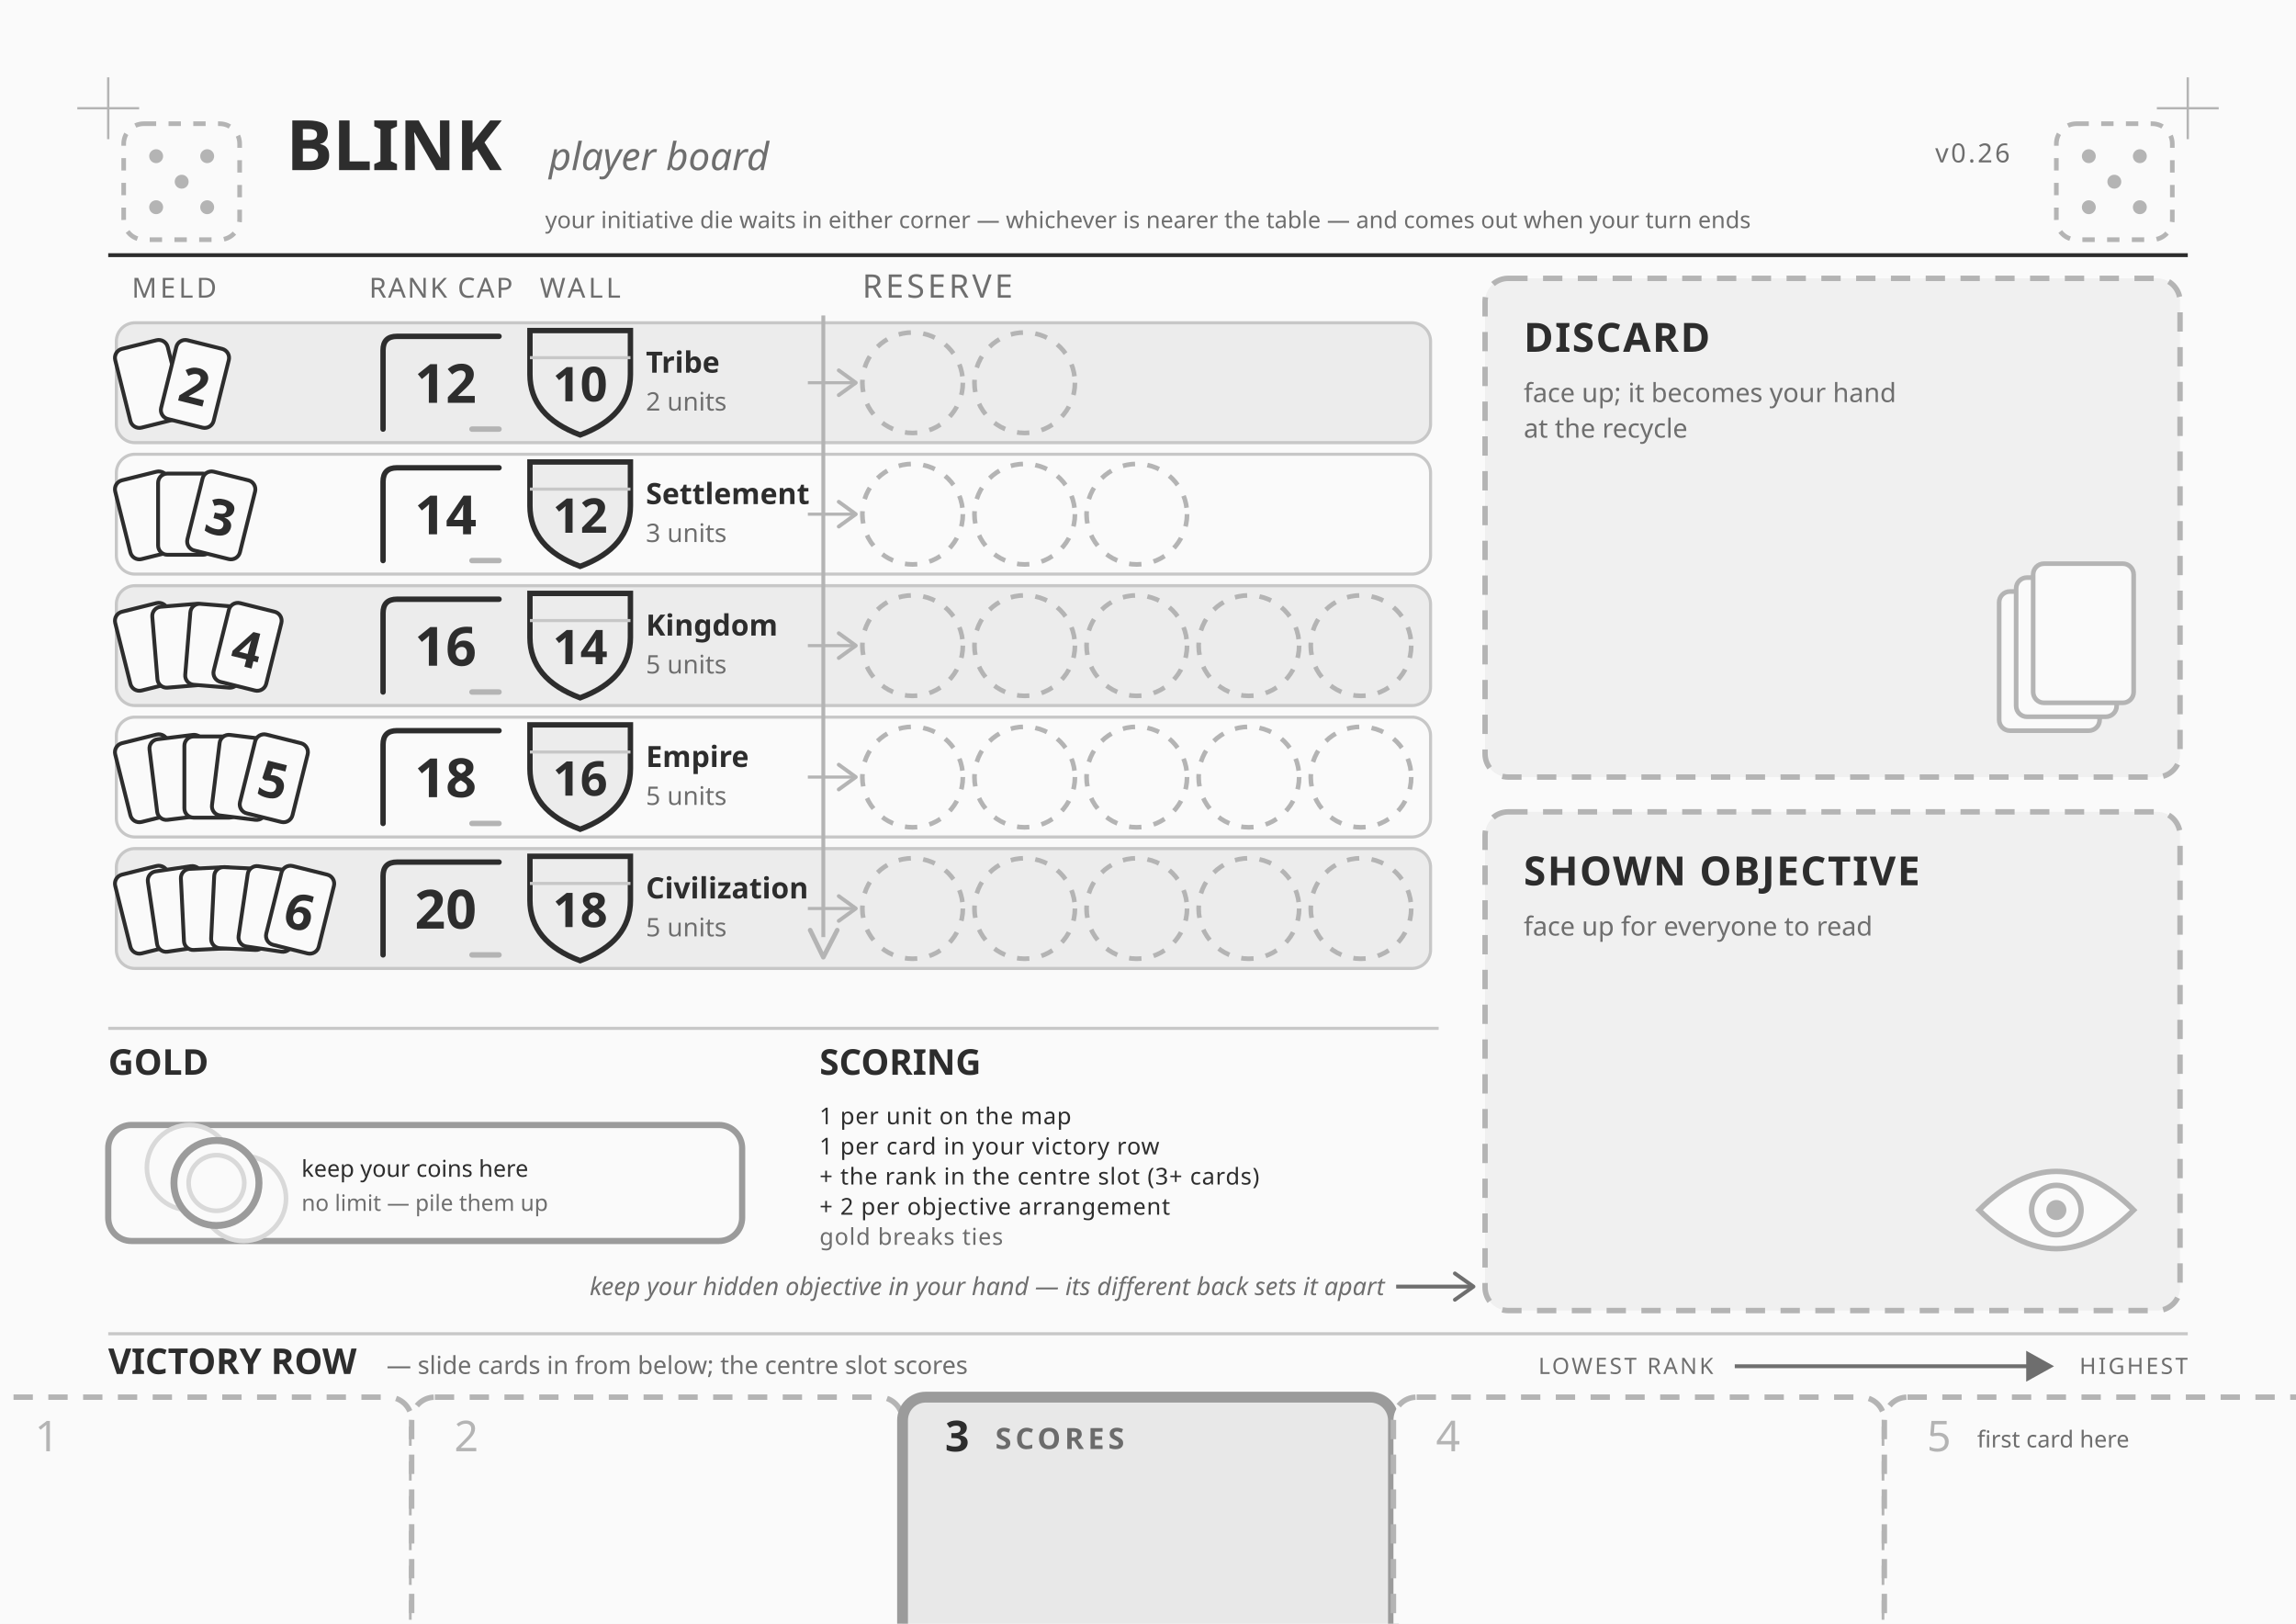
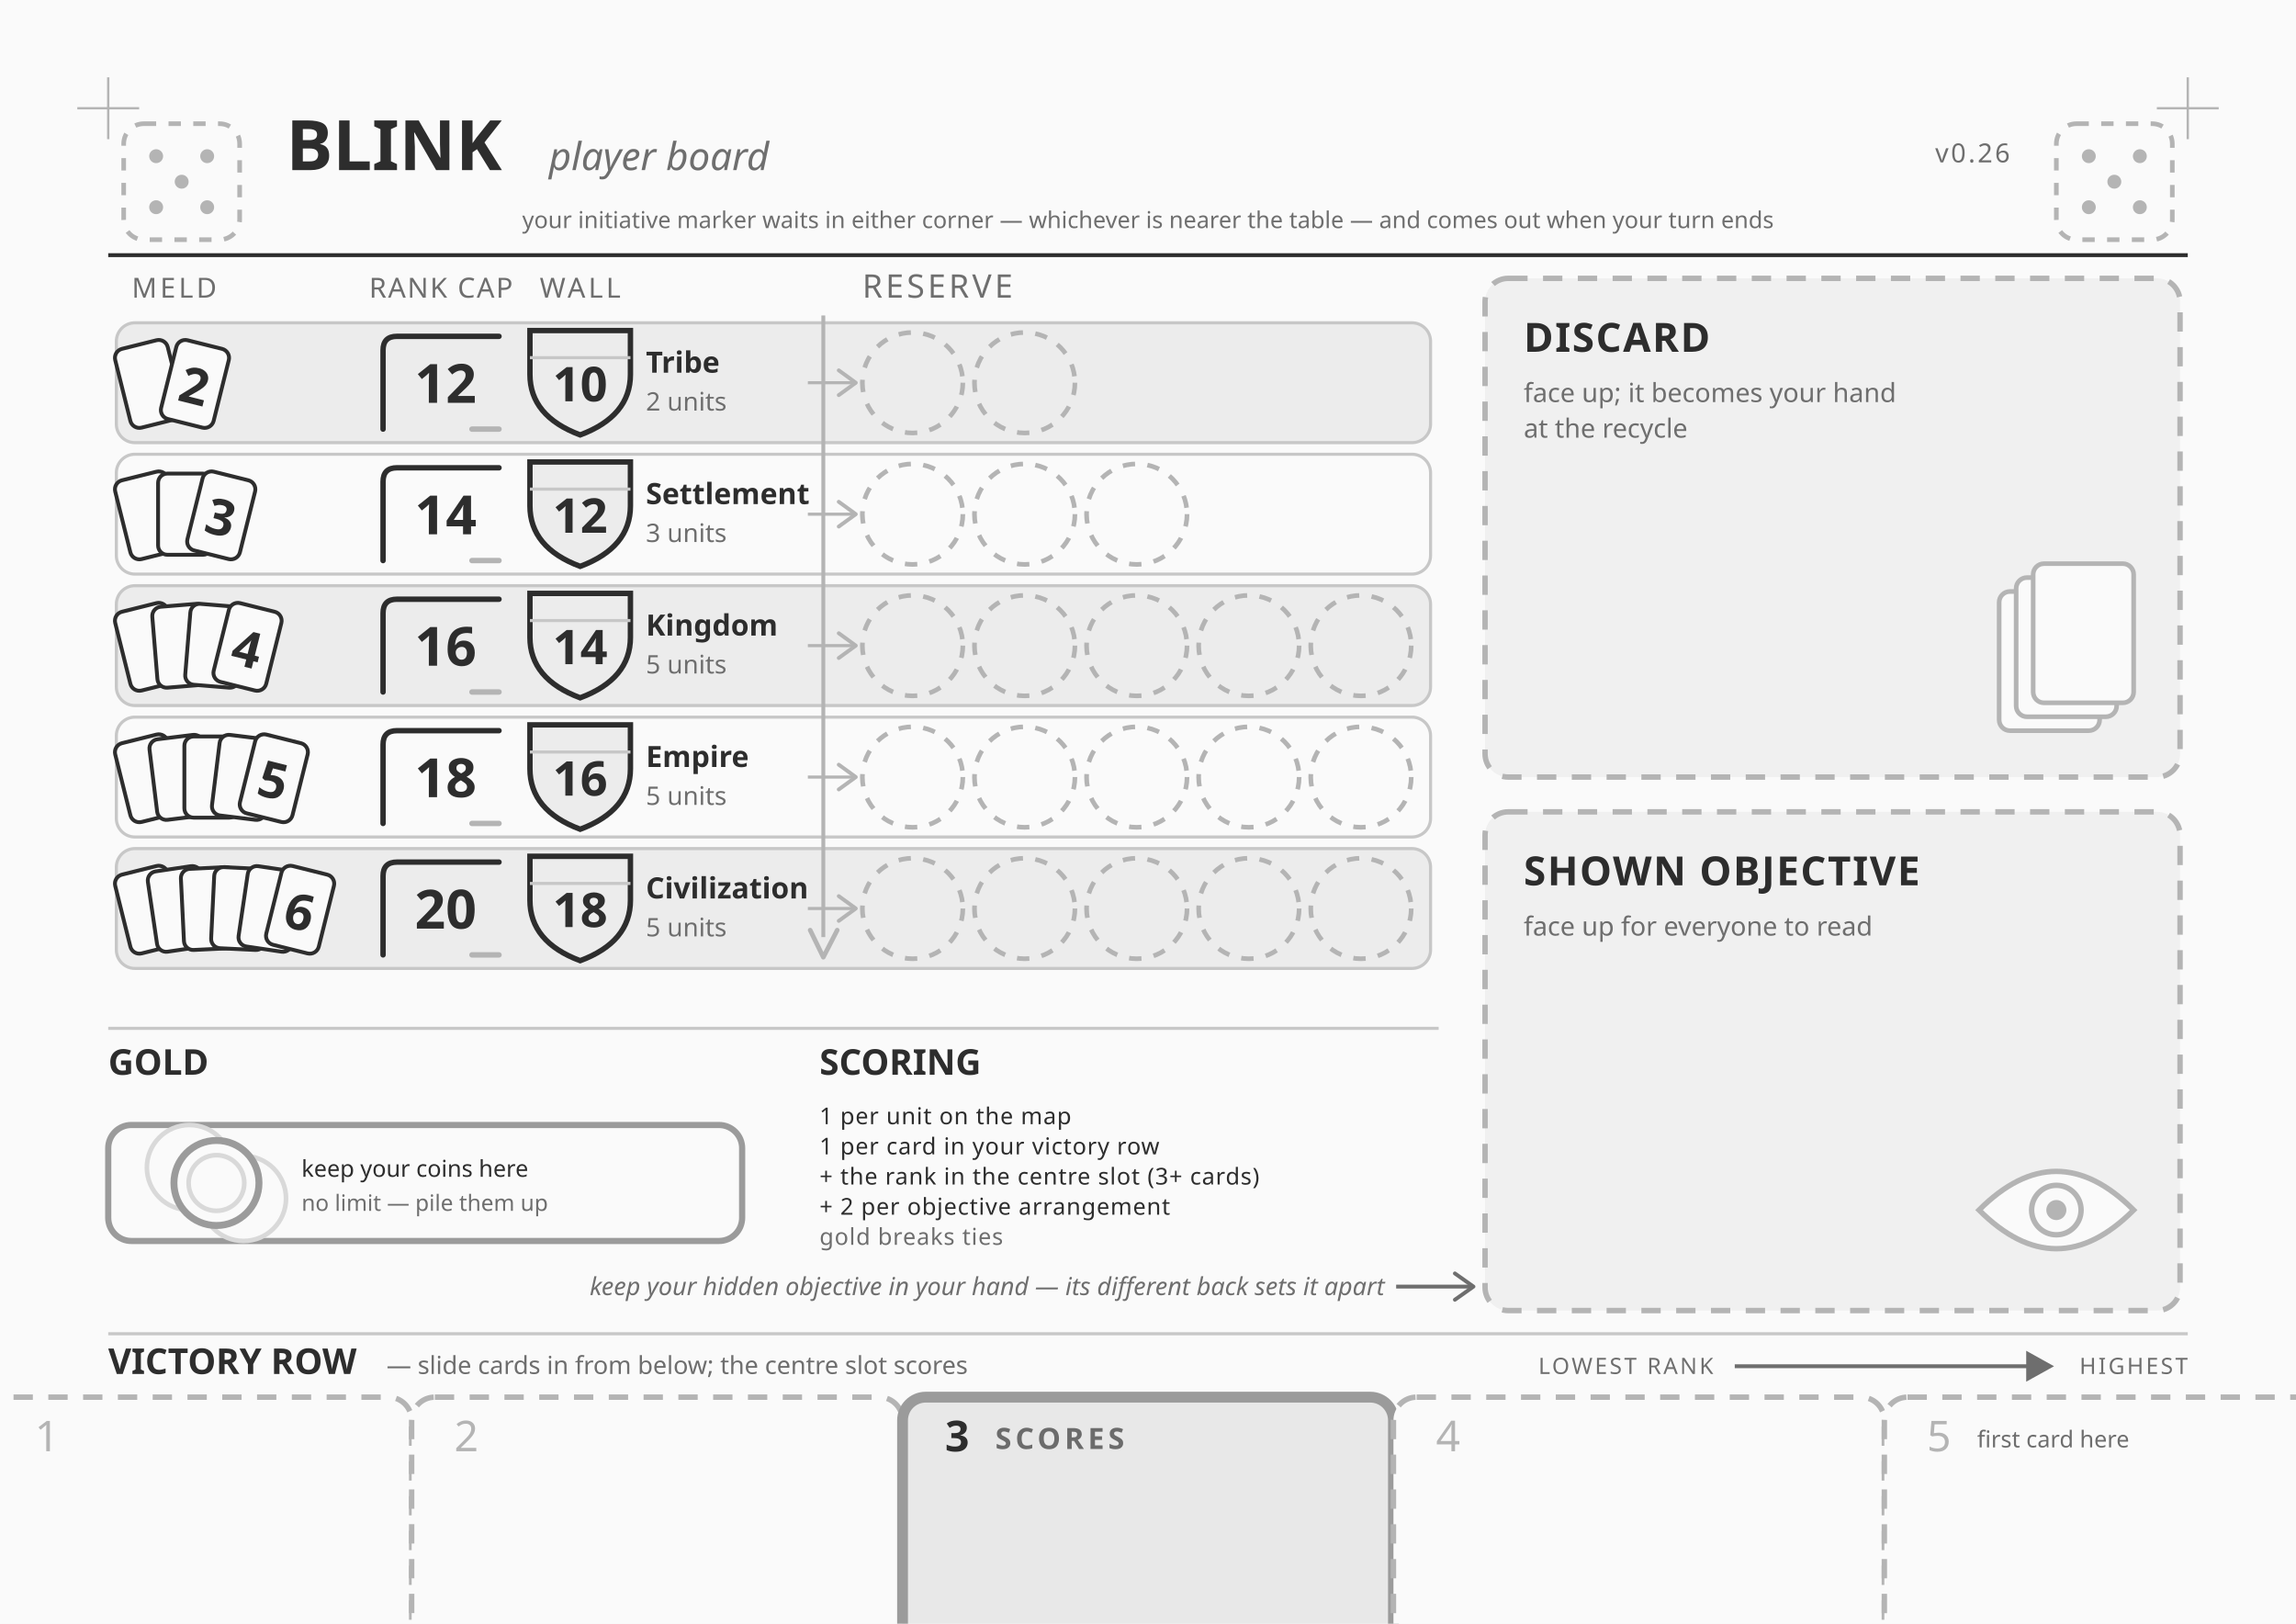
<svg xmlns="http://www.w3.org/2000/svg" width="297.0mm" height="210.0mm" viewBox="0 0 297.0 210.0">
  <defs>
    <pattern id="h-mountain" width="6" height="6" patternUnits="userSpaceOnUse">
      <rect width="6" height="6" fill="#fff" />
      <path d="M0 6 L6 0 M-1 1 L1 -1 M5 7 L7 5 M0 0 L6 6 M-1 5 L1 7 M5 -1 L7 1" stroke="#000" stroke-width=".55" />
    </pattern>
    <pattern id="h-forest" width="5" height="5" patternUnits="userSpaceOnUse">
      <rect width="5" height="5" fill="#fff" />
      <path d="M0 5 L5 0 M-1 1 L1 -1 M4 6 L6 4" stroke="#000" stroke-width=".6" />
    </pattern>
    <pattern id="h-plains" width="7" height="7" patternUnits="userSpaceOnUse">
      <rect width="7" height="7" fill="#fff" />
      <circle cx="1.6" cy="1.6" r=".65" fill="#000" />
      <circle cx="5.1" cy="5.1" r=".65" fill="#000" />
    </pattern>
    <pattern id="h-ocean" width="8" height="6" patternUnits="userSpaceOnUse">
      <rect width="8" height="6" fill="#fff" />
      <path d="M0 3 q2 -2.2 4 0 t4 0" fill="none" stroke="#000" stroke-width=".6" />
    </pattern>
  </defs>
  <rect x="0" y="0" width="297.0" height="210.0" fill="#FAFAFA" />
  <path d="M10.0 14.0 h8 M14.0 10.0 v8" stroke="#B4B4B4" stroke-width="0.3" />
  <path d="M279.0 14.0 h8 M283.0 10.0 v8" stroke="#B4B4B4" stroke-width="0.3" />
  <path d="M10.0 196.0 h8 M14.0 192.0 v8" stroke="#B4B4B4" stroke-width="0.3" />
  <path d="M279.0 196.0 h8 M283.0 192.0 v8" stroke="#B4B4B4" stroke-width="0.3" />
  <rect x="16.00" y="16.00" width="15.0" height="15.0" rx="2.6" fill="none" stroke="#B4B4B4" stroke-width="0.6" stroke-dasharray="1.6 1.6" />
  <circle cx="20.20" cy="20.20" r="0.9" fill="#B4B4B4" />
  <circle cx="26.80" cy="20.20" r="0.9" fill="#B4B4B4" />
  <circle cx="23.50" cy="23.50" r="0.9" fill="#B4B4B4" />
  <circle cx="20.20" cy="26.80" r="0.9" fill="#B4B4B4" />
  <circle cx="26.80" cy="26.80" r="0.9" fill="#B4B4B4" />
  <rect x="266.00" y="16.00" width="15.0" height="15.0" rx="2.6" fill="none" stroke="#B4B4B4" stroke-width="0.6" stroke-dasharray="1.6 1.6" />
  <circle cx="270.20" cy="20.20" r="0.9" fill="#B4B4B4" />
  <circle cx="276.80" cy="20.20" r="0.9" fill="#B4B4B4" />
  <circle cx="273.50" cy="23.50" r="0.9" fill="#B4B4B4" />
  <circle cx="270.20" cy="26.80" r="0.9" fill="#B4B4B4" />
  <circle cx="276.80" cy="26.80" r="0.9" fill="#B4B4B4" />
  <text x="37.00" y="22.00" font-family="IBM Plex Sans" font-size="9" fill="#2D2D2D" text-anchor="start" font-weight="600" letter-spacing="0" style="">BLINK</text>
  <text x="71.00" y="22.00" font-family="IBM Plex Sans" font-size="5" fill="#6E6E6E" text-anchor="start" font-weight="400" letter-spacing="0" style="font-style:italic">player board</text>
  <text x="260.00" y="21.00" font-family="IBM Plex Mono" font-size="3.4" fill="#6E6E6E" text-anchor="end" font-weight="400" letter-spacing="0.3" style="">v0.26</text>
-   <text x="148.50" y="29.50" font-family="IBM Plex Mono" font-size="3.0" fill="#6E6E6E" text-anchor="middle" font-weight="400" letter-spacing="0" style="">your initiative die waits in either corner — whichever is nearer the table — and comes out when your turn ends</text>
+   <text x="148.50" y="29.50" font-family="IBM Plex Mono" font-size="3.0" fill="#6E6E6E" text-anchor="middle" font-weight="400" letter-spacing="0" style="">your initiative marker waits in either corner — whichever is nearer the table — and comes out when your turn ends</text>
  <line x1="14.0" y1="33.0" x2="283.0" y2="33.0" stroke="#2D2D2D" stroke-width="0.5" />
  <text x="17.05" y="38.50" font-family="IBM Plex Mono" font-size="3.6" fill="#6E6E6E" text-anchor="start" font-weight="400" letter-spacing="0.4" style="">MELD</text>
  <text x="57.05" y="38.50" font-family="IBM Plex Mono" font-size="3.6" fill="#6E6E6E" text-anchor="middle" font-weight="400" letter-spacing="0.2" style="">RANK CAP</text>
  <text x="75.05" y="38.50" font-family="IBM Plex Mono" font-size="3.6" fill="#6E6E6E" text-anchor="middle" font-weight="400" letter-spacing="0.4" style="">WALL</text>
  <text x="111.55" y="38.50" font-family="IBM Plex Mono" font-size="4.2" fill="#6E6E6E" text-anchor="start" font-weight="400" letter-spacing="0.4" style="">RESERVE</text>
  <rect x="15.05" y="41.75" width="170.00" height="15.5" rx="2.4" fill="#ECECEC" stroke="#C7C7C7" stroke-width="0.4" />
  <g transform="rotate(-14.0 20.55 54.75)">
    <rect x="17.05" y="44.25" width="7.0" height="10.5" rx="1.2" fill="#FAFAFA" stroke="#2D2D2D" stroke-width="0.5" />
  </g>
  <g transform="rotate(14.0 23.95 54.75)">
    <rect x="20.45" y="44.25" width="7.0" height="10.5" rx="1.2" fill="#FAFAFA" stroke="#2D2D2D" stroke-width="0.5" />
    <text x="23.95" y="52.10" font-family="IBM Plex Sans" font-size="6.5" fill="#2D2D2D" text-anchor="middle" font-weight="700" letter-spacing="0" style="">2</text>
  </g>
  <path d="M49.55 55.50 L49.55 45.30 Q49.55 43.50 51.35 43.50 L64.55 43.50" fill="none" stroke="#2D2D2D" stroke-width="0.7" stroke-linecap="round" />
  <path d="M64.55 55.50 l-3.5 0" fill="none" stroke="#B4B4B4" stroke-width="0.7" stroke-linecap="round" />
  <text x="57.65" y="52.10" font-family="IBM Plex Sans" font-size="7.0" fill="#2D2D2D" text-anchor="middle" font-weight="700" letter-spacing="0" style="">12</text>
  <path d="M68.55 42.75 h13.00 v5.67 q0 5.40 -6.50 7.83 q-6.50 -2.43 -6.50 -7.83 Z" fill="#ECECEC" stroke="#2D2D2D" stroke-width="0.7" />
  <path d="M68.55 46.26 h13.00" stroke="#C7C7C7" stroke-width="0.4" fill="none" />
  <text x="75.05" y="51.90" font-family="IBM Plex Sans" font-size="6.2" fill="#2D2D2D" text-anchor="middle" font-weight="600" letter-spacing="0" style="">10</text>
  <text x="83.55" y="48.20" font-family="IBM Plex Sans" font-size="3.8" fill="#2D2D2D" text-anchor="start" font-weight="600" letter-spacing="0" style="">Tribe</text>
  <text x="83.55" y="53.10" font-family="IBM Plex Mono" font-size="3.3" fill="#6E6E6E" text-anchor="start" font-weight="400" letter-spacing="0" style="">2 units</text>
  <path d="M104.5 49.5 L110.8 49.5" fill="none" stroke="#B4B4B4" stroke-width="0.4" />
  <path d="M108.5 47.9 l2.2 1.6 l-2.2 1.6" fill="none" stroke="#B4B4B4" stroke-width="0.5" stroke-linecap="round" stroke-linejoin="round" />
  <circle cx="118.05" cy="49.50" r="6.50" fill="none" stroke="#B4B4B4" stroke-width="0.6" stroke-dasharray="1.6 1.6" />
  <circle cx="132.55" cy="49.50" r="6.50" fill="none" stroke="#B4B4B4" stroke-width="0.6" stroke-dasharray="1.6 1.6" />
  <rect x="15.05" y="58.75" width="170.00" height="15.5" rx="2.4" fill="#FAFAFA" stroke="#C7C7C7" stroke-width="0.4" />
  <g transform="rotate(-14.0 20.55 71.75)">
    <rect x="17.05" y="61.25" width="7.0" height="10.5" rx="1.2" fill="#FAFAFA" stroke="#2D2D2D" stroke-width="0.5" />
  </g>
  <g transform="rotate(0.0 23.95 71.75)">
    <rect x="20.45" y="61.25" width="7.0" height="10.5" rx="1.2" fill="#FAFAFA" stroke="#2D2D2D" stroke-width="0.5" />
  </g>
  <g transform="rotate(14.0 27.35 71.75)">
    <rect x="23.85" y="61.25" width="7.0" height="10.5" rx="1.2" fill="#FAFAFA" stroke="#2D2D2D" stroke-width="0.5" />
    <text x="27.35" y="69.10" font-family="IBM Plex Sans" font-size="6.5" fill="#2D2D2D" text-anchor="middle" font-weight="700" letter-spacing="0" style="">3</text>
  </g>
  <path d="M49.55 72.50 L49.55 62.30 Q49.55 60.50 51.35 60.50 L64.55 60.50" fill="none" stroke="#2D2D2D" stroke-width="0.7" stroke-linecap="round" />
  <path d="M64.55 72.50 l-3.5 0" fill="none" stroke="#B4B4B4" stroke-width="0.7" stroke-linecap="round" />
  <text x="57.65" y="69.10" font-family="IBM Plex Sans" font-size="7.0" fill="#2D2D2D" text-anchor="middle" font-weight="700" letter-spacing="0" style="">14</text>
  <path d="M68.55 59.75 h13.00 v5.67 q0 5.40 -6.50 7.83 q-6.50 -2.43 -6.50 -7.83 Z" fill="#ECECEC" stroke="#2D2D2D" stroke-width="0.7" />
  <path d="M68.55 63.26 h13.00" stroke="#C7C7C7" stroke-width="0.4" fill="none" />
  <text x="75.05" y="68.90" font-family="IBM Plex Sans" font-size="6.2" fill="#2D2D2D" text-anchor="middle" font-weight="600" letter-spacing="0" style="">12</text>
  <text x="83.55" y="65.20" font-family="IBM Plex Sans" font-size="3.8" fill="#2D2D2D" text-anchor="start" font-weight="600" letter-spacing="0" style="">Settlement</text>
  <text x="83.55" y="70.10" font-family="IBM Plex Mono" font-size="3.3" fill="#6E6E6E" text-anchor="start" font-weight="400" letter-spacing="0" style="">3 units</text>
  <path d="M104.5 66.5 L110.8 66.5" fill="none" stroke="#B4B4B4" stroke-width="0.4" />
  <path d="M108.5 64.9 l2.2 1.6 l-2.2 1.6" fill="none" stroke="#B4B4B4" stroke-width="0.5" stroke-linecap="round" stroke-linejoin="round" />
  <circle cx="118.05" cy="66.50" r="6.50" fill="none" stroke="#B4B4B4" stroke-width="0.6" stroke-dasharray="1.6 1.6" />
  <circle cx="132.55" cy="66.50" r="6.50" fill="none" stroke="#B4B4B4" stroke-width="0.6" stroke-dasharray="1.6 1.6" />
  <circle cx="147.05" cy="66.50" r="6.50" fill="none" stroke="#B4B4B4" stroke-width="0.6" stroke-dasharray="1.6 1.6" />
  <rect x="15.05" y="75.75" width="170.00" height="15.5" rx="2.4" fill="#ECECEC" stroke="#C7C7C7" stroke-width="0.4" />
  <g transform="rotate(-14.0 20.55 88.75)">
    <rect x="17.05" y="78.25" width="7.0" height="10.5" rx="1.2" fill="#FAFAFA" stroke="#2D2D2D" stroke-width="0.5" />
  </g>
  <g transform="rotate(-4.7 23.95 88.75)">
    <rect x="20.45" y="78.25" width="7.0" height="10.5" rx="1.2" fill="#FAFAFA" stroke="#2D2D2D" stroke-width="0.5" />
  </g>
  <g transform="rotate(4.7 27.35 88.75)">
    <rect x="23.85" y="78.25" width="7.0" height="10.5" rx="1.2" fill="#FAFAFA" stroke="#2D2D2D" stroke-width="0.5" />
  </g>
  <g transform="rotate(14.0 30.75 88.75)">
    <rect x="27.25" y="78.25" width="7.0" height="10.5" rx="1.2" fill="#FAFAFA" stroke="#2D2D2D" stroke-width="0.5" />
    <text x="30.75" y="86.10" font-family="IBM Plex Sans" font-size="6.5" fill="#2D2D2D" text-anchor="middle" font-weight="700" letter-spacing="0" style="">4</text>
  </g>
  <path d="M49.55 89.50 L49.55 79.30 Q49.55 77.50 51.35 77.50 L64.55 77.50" fill="none" stroke="#2D2D2D" stroke-width="0.7" stroke-linecap="round" />
  <path d="M64.55 89.50 l-3.5 0" fill="none" stroke="#B4B4B4" stroke-width="0.7" stroke-linecap="round" />
  <text x="57.65" y="86.10" font-family="IBM Plex Sans" font-size="7.0" fill="#2D2D2D" text-anchor="middle" font-weight="700" letter-spacing="0" style="">16</text>
  <path d="M68.55 76.75 h13.00 v5.67 q0 5.40 -6.50 7.83 q-6.50 -2.43 -6.50 -7.83 Z" fill="#ECECEC" stroke="#2D2D2D" stroke-width="0.7" />
  <path d="M68.55 80.26 h13.00" stroke="#C7C7C7" stroke-width="0.4" fill="none" />
  <text x="75.05" y="85.90" font-family="IBM Plex Sans" font-size="6.2" fill="#2D2D2D" text-anchor="middle" font-weight="600" letter-spacing="0" style="">14</text>
  <text x="83.55" y="82.20" font-family="IBM Plex Sans" font-size="3.8" fill="#2D2D2D" text-anchor="start" font-weight="600" letter-spacing="0" style="">Kingdom</text>
  <text x="83.55" y="87.10" font-family="IBM Plex Mono" font-size="3.3" fill="#6E6E6E" text-anchor="start" font-weight="400" letter-spacing="0" style="">5 units</text>
  <path d="M104.5 83.5 L110.8 83.5" fill="none" stroke="#B4B4B4" stroke-width="0.4" />
  <path d="M108.5 81.9 l2.2 1.6 l-2.2 1.6" fill="none" stroke="#B4B4B4" stroke-width="0.5" stroke-linecap="round" stroke-linejoin="round" />
  <circle cx="118.05" cy="83.50" r="6.50" fill="none" stroke="#B4B4B4" stroke-width="0.6" stroke-dasharray="1.6 1.6" />
  <circle cx="132.55" cy="83.50" r="6.50" fill="none" stroke="#B4B4B4" stroke-width="0.6" stroke-dasharray="1.6 1.6" />
  <circle cx="147.05" cy="83.50" r="6.50" fill="none" stroke="#B4B4B4" stroke-width="0.6" stroke-dasharray="1.6 1.6" />
  <circle cx="161.55" cy="83.50" r="6.50" fill="none" stroke="#B4B4B4" stroke-width="0.6" stroke-dasharray="1.6 1.6" />
  <circle cx="176.05" cy="83.50" r="6.50" fill="none" stroke="#B4B4B4" stroke-width="0.6" stroke-dasharray="1.6 1.6" />
  <rect x="15.05" y="92.75" width="170.00" height="15.5" rx="2.4" fill="#FAFAFA" stroke="#C7C7C7" stroke-width="0.4" />
  <g transform="rotate(-14.0 20.55 105.75)">
    <rect x="17.05" y="95.25" width="7.0" height="10.5" rx="1.2" fill="#FAFAFA" stroke="#2D2D2D" stroke-width="0.5" />
  </g>
  <g transform="rotate(-7.0 23.95 105.75)">
    <rect x="20.45" y="95.25" width="7.0" height="10.5" rx="1.2" fill="#FAFAFA" stroke="#2D2D2D" stroke-width="0.5" />
  </g>
  <g transform="rotate(0.0 27.35 105.75)">
    <rect x="23.85" y="95.25" width="7.0" height="10.5" rx="1.2" fill="#FAFAFA" stroke="#2D2D2D" stroke-width="0.5" />
  </g>
  <g transform="rotate(7.0 30.75 105.75)">
    <rect x="27.25" y="95.25" width="7.0" height="10.5" rx="1.2" fill="#FAFAFA" stroke="#2D2D2D" stroke-width="0.5" />
  </g>
  <g transform="rotate(14.0 34.15 105.75)">
    <rect x="30.65" y="95.25" width="7.0" height="10.5" rx="1.2" fill="#FAFAFA" stroke="#2D2D2D" stroke-width="0.5" />
    <text x="34.15" y="103.10" font-family="IBM Plex Sans" font-size="6.5" fill="#2D2D2D" text-anchor="middle" font-weight="700" letter-spacing="0" style="">5</text>
  </g>
  <path d="M49.55 106.50 L49.55 96.30 Q49.55 94.50 51.35 94.50 L64.55 94.50" fill="none" stroke="#2D2D2D" stroke-width="0.7" stroke-linecap="round" />
  <path d="M64.55 106.50 l-3.5 0" fill="none" stroke="#B4B4B4" stroke-width="0.7" stroke-linecap="round" />
  <text x="57.65" y="103.10" font-family="IBM Plex Sans" font-size="7.0" fill="#2D2D2D" text-anchor="middle" font-weight="700" letter-spacing="0" style="">18</text>
  <path d="M68.55 93.75 h13.00 v5.67 q0 5.40 -6.50 7.83 q-6.50 -2.43 -6.50 -7.83 Z" fill="#ECECEC" stroke="#2D2D2D" stroke-width="0.7" />
  <path d="M68.55 97.26 h13.00" stroke="#C7C7C7" stroke-width="0.4" fill="none" />
  <text x="75.05" y="102.90" font-family="IBM Plex Sans" font-size="6.2" fill="#2D2D2D" text-anchor="middle" font-weight="600" letter-spacing="0" style="">16</text>
  <text x="83.55" y="99.20" font-family="IBM Plex Sans" font-size="3.8" fill="#2D2D2D" text-anchor="start" font-weight="600" letter-spacing="0" style="">Empire</text>
  <text x="83.55" y="104.10" font-family="IBM Plex Mono" font-size="3.3" fill="#6E6E6E" text-anchor="start" font-weight="400" letter-spacing="0" style="">5 units</text>
  <path d="M104.5 100.5 L110.8 100.5" fill="none" stroke="#B4B4B4" stroke-width="0.4" />
  <path d="M108.5 98.9 l2.2 1.6 l-2.2 1.6" fill="none" stroke="#B4B4B4" stroke-width="0.5" stroke-linecap="round" stroke-linejoin="round" />
  <circle cx="118.05" cy="100.50" r="6.50" fill="none" stroke="#B4B4B4" stroke-width="0.6" stroke-dasharray="1.6 1.6" />
  <circle cx="132.55" cy="100.50" r="6.50" fill="none" stroke="#B4B4B4" stroke-width="0.6" stroke-dasharray="1.6 1.6" />
  <circle cx="147.05" cy="100.50" r="6.50" fill="none" stroke="#B4B4B4" stroke-width="0.6" stroke-dasharray="1.6 1.6" />
  <circle cx="161.55" cy="100.50" r="6.50" fill="none" stroke="#B4B4B4" stroke-width="0.6" stroke-dasharray="1.6 1.6" />
  <circle cx="176.05" cy="100.50" r="6.50" fill="none" stroke="#B4B4B4" stroke-width="0.6" stroke-dasharray="1.6 1.6" />
  <rect x="15.05" y="109.75" width="170.00" height="15.5" rx="2.4" fill="#ECECEC" stroke="#C7C7C7" stroke-width="0.4" />
  <g transform="rotate(-14.0 20.55 122.75)">
    <rect x="17.05" y="112.25" width="7.0" height="10.5" rx="1.2" fill="#FAFAFA" stroke="#2D2D2D" stroke-width="0.5" />
  </g>
  <g transform="rotate(-8.4 23.95 122.75)">
    <rect x="20.45" y="112.25" width="7.0" height="10.5" rx="1.2" fill="#FAFAFA" stroke="#2D2D2D" stroke-width="0.5" />
  </g>
  <g transform="rotate(-2.8 27.35 122.75)">
    <rect x="23.85" y="112.25" width="7.0" height="10.5" rx="1.2" fill="#FAFAFA" stroke="#2D2D2D" stroke-width="0.5" />
  </g>
  <g transform="rotate(2.8 30.75 122.75)">
    <rect x="27.25" y="112.25" width="7.0" height="10.5" rx="1.2" fill="#FAFAFA" stroke="#2D2D2D" stroke-width="0.5" />
  </g>
  <g transform="rotate(8.4 34.15 122.75)">
    <rect x="30.65" y="112.25" width="7.0" height="10.5" rx="1.2" fill="#FAFAFA" stroke="#2D2D2D" stroke-width="0.5" />
  </g>
  <g transform="rotate(14.0 37.55 122.75)">
    <rect x="34.05" y="112.25" width="7.0" height="10.5" rx="1.2" fill="#FAFAFA" stroke="#2D2D2D" stroke-width="0.5" />
    <text x="37.55" y="120.10" font-family="IBM Plex Sans" font-size="6.5" fill="#2D2D2D" text-anchor="middle" font-weight="700" letter-spacing="0" style="">6</text>
  </g>
  <path d="M49.55 123.50 L49.55 113.30 Q49.55 111.50 51.35 111.50 L64.55 111.50" fill="none" stroke="#2D2D2D" stroke-width="0.7" stroke-linecap="round" />
  <path d="M64.55 123.50 l-3.5 0" fill="none" stroke="#B4B4B4" stroke-width="0.7" stroke-linecap="round" />
  <text x="57.65" y="120.10" font-family="IBM Plex Sans" font-size="7.0" fill="#2D2D2D" text-anchor="middle" font-weight="700" letter-spacing="0" style="">20</text>
  <path d="M68.55 110.75 h13.00 v5.67 q0 5.40 -6.50 7.83 q-6.50 -2.43 -6.50 -7.83 Z" fill="#ECECEC" stroke="#2D2D2D" stroke-width="0.7" />
  <path d="M68.55 114.26 h13.00" stroke="#C7C7C7" stroke-width="0.4" fill="none" />
  <text x="75.05" y="119.90" font-family="IBM Plex Sans" font-size="6.2" fill="#2D2D2D" text-anchor="middle" font-weight="600" letter-spacing="0" style="">18</text>
  <text x="83.55" y="116.20" font-family="IBM Plex Sans" font-size="3.8" fill="#2D2D2D" text-anchor="start" font-weight="600" letter-spacing="0" style="">Civilization</text>
  <text x="83.55" y="121.10" font-family="IBM Plex Mono" font-size="3.3" fill="#6E6E6E" text-anchor="start" font-weight="400" letter-spacing="0" style="">5 units</text>
  <path d="M104.5 117.5 L110.8 117.5" fill="none" stroke="#B4B4B4" stroke-width="0.4" />
  <path d="M108.5 115.9 l2.2 1.6 l-2.2 1.6" fill="none" stroke="#B4B4B4" stroke-width="0.5" stroke-linecap="round" stroke-linejoin="round" />
  <circle cx="118.05" cy="117.50" r="6.50" fill="none" stroke="#B4B4B4" stroke-width="0.6" stroke-dasharray="1.6 1.6" />
  <circle cx="132.55" cy="117.50" r="6.50" fill="none" stroke="#B4B4B4" stroke-width="0.6" stroke-dasharray="1.6 1.6" />
  <circle cx="147.05" cy="117.50" r="6.50" fill="none" stroke="#B4B4B4" stroke-width="0.6" stroke-dasharray="1.6 1.6" />
  <circle cx="161.55" cy="117.50" r="6.50" fill="none" stroke="#B4B4B4" stroke-width="0.6" stroke-dasharray="1.6 1.6" />
  <circle cx="176.05" cy="117.50" r="6.50" fill="none" stroke="#B4B4B4" stroke-width="0.6" stroke-dasharray="1.6 1.6" />
  <path d="M106.5 40.8 L106.5 121.2" fill="none" stroke="#B4B4B4" stroke-width="0.5" />
  <path d="M104.8 120.3 L106.5 123.8 L108.3 120.3" fill="none" stroke="#B4B4B4" stroke-width="0.6" stroke-linecap="round" stroke-linejoin="round" />
  <line x1="14.0" y1="133.0" x2="186.10" y2="133.0" stroke="#C7C7C7" stroke-width="0.4" />
  <text x="14.00" y="139.00" font-family="IBM Plex Sans" font-size="4.6" fill="#2D2D2D" text-anchor="start" font-weight="600" letter-spacing="0" style="">GOLD</text>
  <rect x="14.0" y="145.5" width="82" height="15" rx="3" fill="#FAFAFA" stroke="#9B9B9B" stroke-width="0.8" />
  <circle cx="24.50" cy="151.00" r="5.5" fill="#FAFAFA" stroke="#D9D9D9" stroke-width="0.6" />
  <circle cx="31.50" cy="155.00" r="5.5" fill="#FAFAFA" stroke="#D9D9D9" stroke-width="0.6" />
  <circle cx="28.00" cy="153.00" r="5.5" fill="#FAFAFA" stroke="#9B9B9B" stroke-width="0.9" />
  <circle cx="28.00" cy="153.00" r="3.6" fill="none" stroke="#D9D9D9" stroke-width="0.6" />
  <text x="39.00" y="152.20" font-family="IBM Plex Mono" font-size="3.0" fill="#2D2D2D" text-anchor="start" font-weight="400" letter-spacing="0" style="">keep your coins here</text>
  <text x="39.00" y="156.60" font-family="IBM Plex Mono" font-size="2.9" fill="#6E6E6E" text-anchor="start" font-weight="400" letter-spacing="0" style="">no limit — pile them up</text>
  <text x="106.00" y="139.00" font-family="IBM Plex Sans" font-size="4.6" fill="#2D2D2D" text-anchor="start" font-weight="600" letter-spacing="0" style="">SCORING</text>
  <text x="106.00" y="145.40" font-family="IBM Plex Mono" font-size="3.0" fill="#2D2D2D" text-anchor="start" font-weight="400" letter-spacing="0.1" style="">1  per unit on the map</text>
  <text x="106.00" y="149.30" font-family="IBM Plex Mono" font-size="3.0" fill="#2D2D2D" text-anchor="start" font-weight="400" letter-spacing="0.1" style="">1  per card in your victory row</text>
  <text x="106.00" y="153.20" font-family="IBM Plex Mono" font-size="3.0" fill="#2D2D2D" text-anchor="start" font-weight="400" letter-spacing="0.1" style="">+  the rank in the centre slot (3+ cards)</text>
  <text x="106.00" y="157.10" font-family="IBM Plex Mono" font-size="3.0" fill="#2D2D2D" text-anchor="start" font-weight="400" letter-spacing="0.1" style="">+  2 per objective arrangement</text>
  <text x="106.00" y="161.00" font-family="IBM Plex Mono" font-size="3.0" fill="#6E6E6E" text-anchor="start" font-weight="400" letter-spacing="0.1" style="">gold breaks ties</text>
  <rect x="192.10" y="36.00" width="89.90" height="64.50" rx="3" fill="#ECECEC" fill-opacity="0.7" stroke="#B4B4B4" stroke-width="0.7" stroke-dasharray="2.5 2" />
  <text x="197.10" y="45.50" font-family="IBM Plex Sans" font-size="5.2" fill="#2D2D2D" text-anchor="start" font-weight="600" letter-spacing="0.2" style="">DISCARD</text>
  <text x="197.10" y="52.00" font-family="IBM Plex Mono" font-size="3.4" fill="#6E6E6E" text-anchor="start" font-weight="400" letter-spacing="0" style="">face up; it becomes your hand</text>
  <text x="197.10" y="56.60" font-family="IBM Plex Mono" font-size="3.4" fill="#6E6E6E" text-anchor="start" font-weight="400" letter-spacing="0" style="">at the recycle</text>
  <rect x="258.60" y="76.50" width="13.0" height="18.0" rx="1.4" fill="#FAFAFA" stroke="#B4B4B4" stroke-width="0.6" />
  <rect x="260.80" y="74.70" width="13.0" height="18.0" rx="1.4" fill="#FAFAFA" stroke="#B4B4B4" stroke-width="0.6" />
  <rect x="263.00" y="72.90" width="13.0" height="18.0" rx="1.4" fill="#FAFAFA" stroke="#B4B4B4" stroke-width="0.6" />
  <rect x="192.10" y="105.00" width="89.90" height="64.50" rx="3" fill="#ECECEC" fill-opacity="0.7" stroke="#B4B4B4" stroke-width="0.7" stroke-dasharray="2.5 2" />
  <text x="197.10" y="114.50" font-family="IBM Plex Sans" font-size="5.2" fill="#2D2D2D" text-anchor="start" font-weight="600" letter-spacing="0.2" style="">SHOWN OBJECTIVE</text>
  <text x="197.10" y="121.00" font-family="IBM Plex Mono" font-size="3.4" fill="#6E6E6E" text-anchor="start" font-weight="400" letter-spacing="0" style="">face up for everyone to read</text>
  <path d="M256.00 156.50 Q266.00 146.50 276.00 156.50 Q266.00 166.50 256.00 156.50 Z" fill="#FAFAFA" stroke="#B4B4B4" stroke-width="0.7" />
  <circle cx="266.00" cy="156.50" r="3.2" fill="none" stroke="#B4B4B4" stroke-width="0.7" />
  <circle cx="266.00" cy="156.50" r="1.3" fill="#B4B4B4" />
  <text x="179.10" y="167.50" font-family="IBM Plex Mono" font-size="3.2" fill="#6E6E6E" text-anchor="end" font-weight="400" letter-spacing="0" style="font-style:italic">keep your hidden objective in your hand — its different back sets it apart</text>
  <path d="M180.60 166.40 L190.30 166.40" stroke="#6E6E6E" stroke-width="0.5" />
  <path d="M188.20 164.70 L190.60 166.40 L188.20 168.10" fill="none" stroke="#6E6E6E" stroke-width="0.5" stroke-linecap="round" stroke-linejoin="round" />
  <text x="14.00" y="177.70" font-family="IBM Plex Sans" font-size="4.6" fill="#2D2D2D" text-anchor="start" font-weight="600" letter-spacing="0" style="">VICTORY ROW</text>
  <text x="50.00" y="177.70" font-family="IBM Plex Mono" font-size="3.2" fill="#6E6E6E" text-anchor="start" font-weight="400" letter-spacing="0" style="">— slide cards in from below; the centre slot scores</text>
  <text x="199.00" y="177.70" font-family="IBM Plex Mono" font-size="2.9" fill="#6E6E6E" text-anchor="start" font-weight="400" letter-spacing="0.3" style="">LOWEST RANK</text>
  <line x1="224.4" y1="176.7" x2="262.3" y2="176.7" stroke="#6E6E6E" stroke-width="0.5" />
  <path d="M262.1 174.7 L265.7 176.7 L262.1 178.7 Z" fill="#6E6E6E" />
  <text x="283.00" y="177.70" font-family="IBM Plex Mono" font-size="2.9" fill="#6E6E6E" text-anchor="end" font-weight="400" letter-spacing="0.3" style="">HIGHEST</text>
  <clipPath id="sheet">
    <rect x="0" y="0" width="297.0" height="210.0" />
  </clipPath>
  <g clip-path="url(#sheet)">
    <rect x="-10.25" y="180.70" width="63.5" height="88.9" rx="3" fill="#FAFAFA" stroke="#B4B4B4" stroke-width="0.7" stroke-dasharray="2.5 2" />
    <text x="4.50" y="187.70" font-family="IBM Plex Sans" font-size="5.5" fill="#B4B4B4" text-anchor="start" font-weight="400" letter-spacing="0" style="">1</text>
    <rect x="53.25" y="180.70" width="63.5" height="88.9" rx="3" fill="#FAFAFA" stroke="#B4B4B4" stroke-width="0.7" stroke-dasharray="2.5 2" />
    <text x="58.75" y="187.70" font-family="IBM Plex Sans" font-size="5.5" fill="#B4B4B4" text-anchor="start" font-weight="400" letter-spacing="0" style="">2</text>
    <rect x="116.75" y="180.70" width="63.5" height="88.9" rx="3" fill="#D9D9D9" fill-opacity="0.55" stroke="#9B9B9B" stroke-width="1.4" />
    <text x="122.25" y="187.70" font-family="IBM Plex Sans" font-size="5.5" fill="#2D2D2D" text-anchor="start" font-weight="600" letter-spacing="0" style="">3</text>
    <text x="128.75" y="187.40" font-family="IBM Plex Mono" font-size="3.8" fill="#6B6B6B" text-anchor="start" font-weight="600" letter-spacing="0.5" style="">SCORES</text>
    <rect x="180.25" y="180.70" width="63.5" height="88.9" rx="3" fill="#FAFAFA" stroke="#B4B4B4" stroke-width="0.7" stroke-dasharray="2.5 2" />
    <text x="185.75" y="187.70" font-family="IBM Plex Sans" font-size="5.5" fill="#B4B4B4" text-anchor="start" font-weight="400" letter-spacing="0" style="">4</text>
    <rect x="243.75" y="180.70" width="63.5" height="88.9" rx="3" fill="#FAFAFA" stroke="#B4B4B4" stroke-width="0.7" stroke-dasharray="2.5 2" />
    <text x="249.25" y="187.70" font-family="IBM Plex Sans" font-size="5.5" fill="#B4B4B4" text-anchor="start" font-weight="400" letter-spacing="0" style="">5</text>
    <text x="255.75" y="187.20" font-family="IBM Plex Mono" font-size="3.0" fill="#6E6E6E" text-anchor="start" font-weight="400" letter-spacing="0" style="">first card here</text>
  </g>
  <line x1="14.0" y1="172.50" x2="283.0" y2="172.50" stroke="#C7C7C7" stroke-width="0.4" />
</svg>
